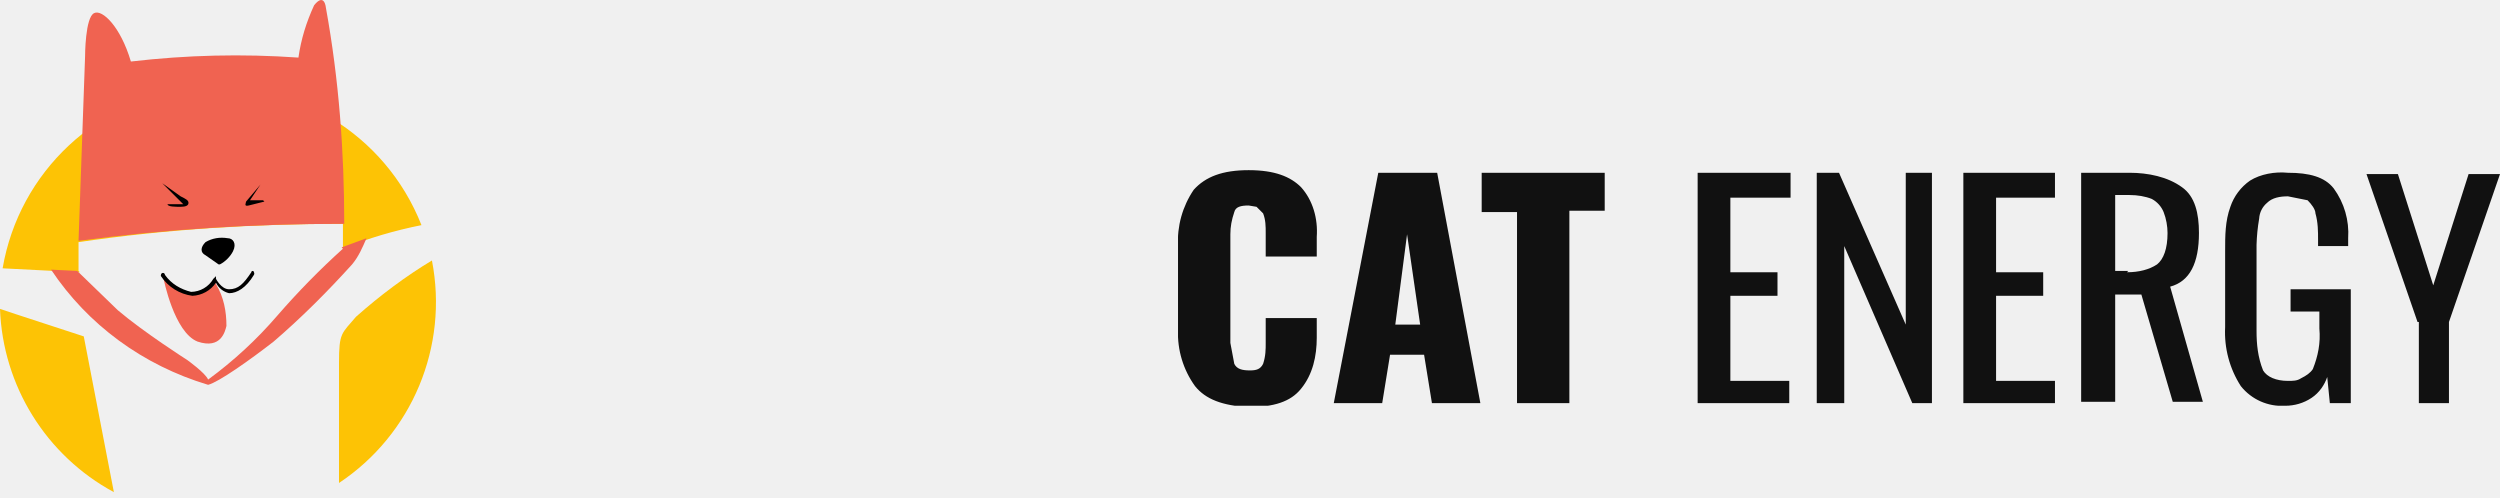
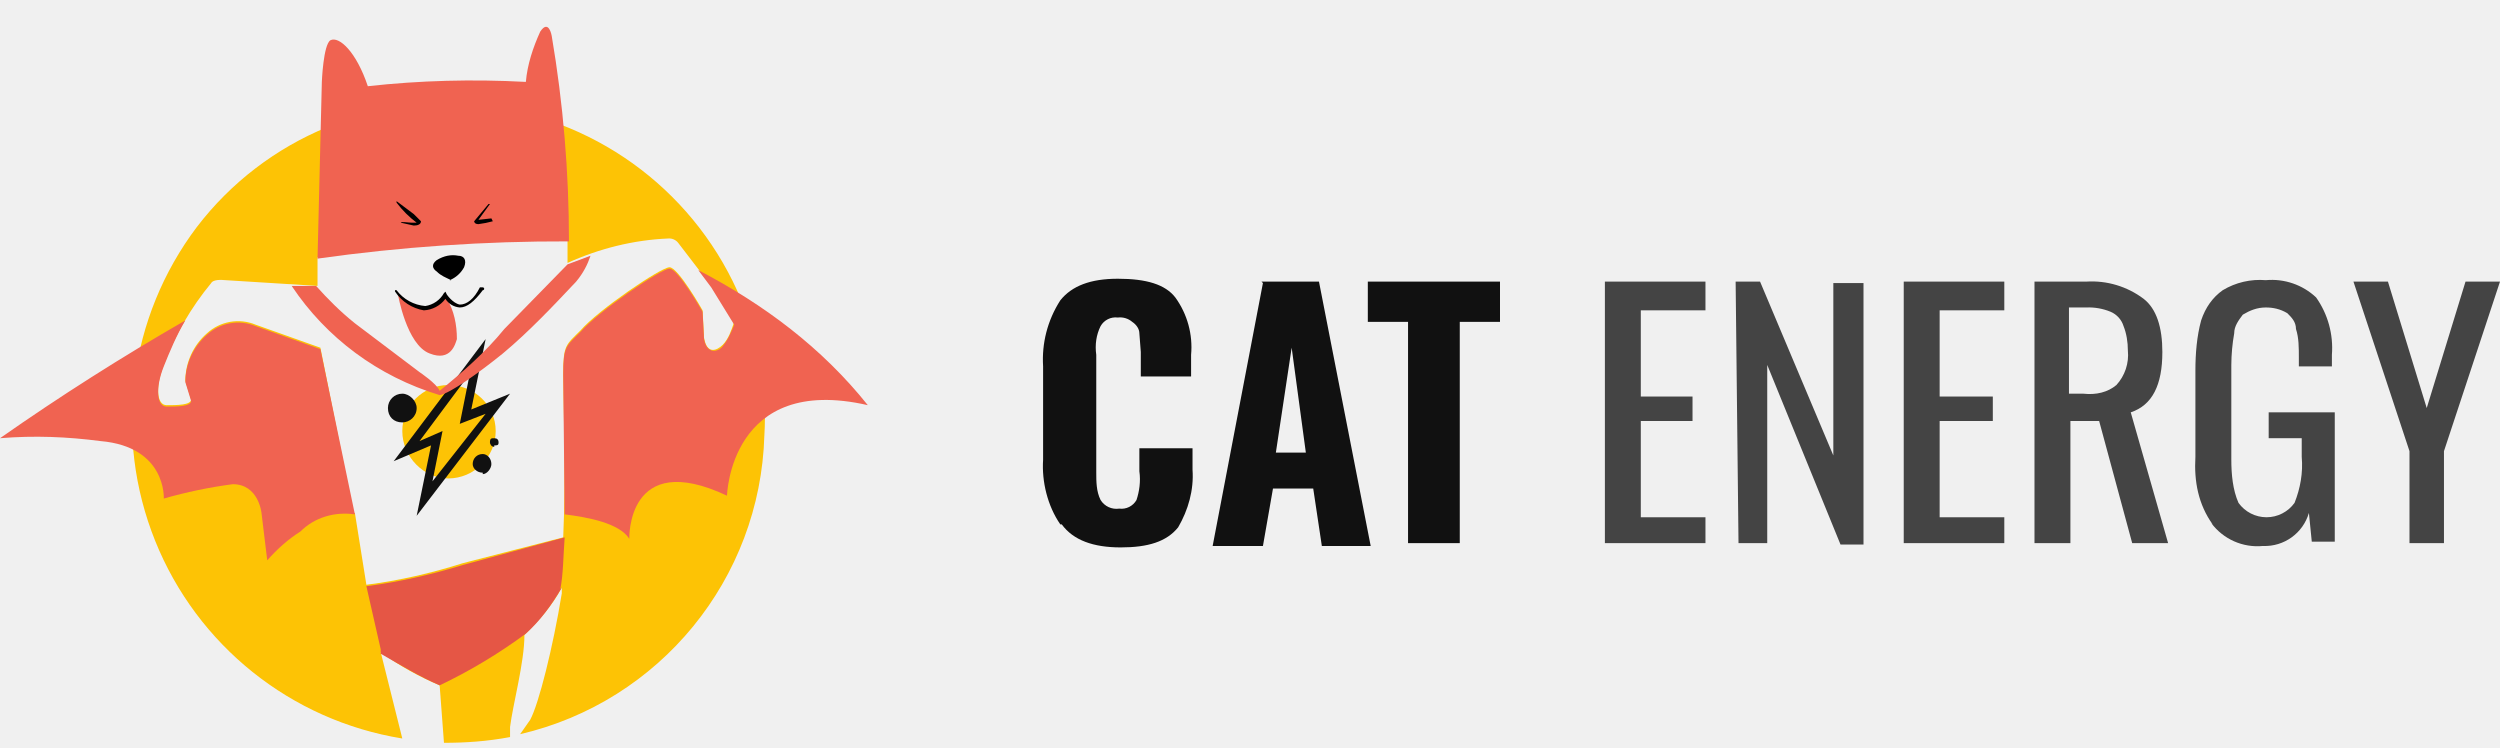
- <svg xmlns="http://www.w3.org/2000/svg" width="191" height="38" fill="none">
+ <svg xmlns="http://www.w3.org/2000/svg" width="174" height="52" fill="none">
  <g clip-path="url(#clip0)">
-     <path d="M6 20.7v-2.2c6.8-1 13.5-1.4 20.2-1.4V19c1.9-.8 4-1.4 6-1.8a16.7 16.7 0 00-32 3.3l5.9.3zM27.2 24.2c-1.1 1.3-1.3 1.2-1.3 3.5v9.2a16.6 16.6 0 007.1-17c-2 1.2-4 2.7-5.8 4.3zM6.4 25.7L1.2 24 0 23.6a16.6 16.6 0 008.7 14L6.4 25.7z" fill="#FDC305" />
-     <path d="M26.3 17.1c0-5.5-.4-11-1.4-16.5 0 0-.1-1.2-.9-.2-.6 1.3-1 2.6-1.2 4-4.3-.3-8.5-.2-12.8.3C9.2 2 7.8.7 7.2 1c-.7.3-.7 3.3-.7 3.3L6 18.4c6.7-.9 13.4-1.3 20.2-1.3z" fill="#F06351" />
-     <path d="M12.4 14l1.4 1c.4.2.6.3.6.5s-.2.3-.6.3c-.4 0-1 0-1-.2H14L12.4 14zM19.9 14.1l-1.1 1.3c0 .1-.2.4.2.3l1.2-.3-.1-.1h-1l.8-1.2s.1-.1 0 0zM16.8 20.2c.4-.2.8-.6 1-1 .3-.6 0-1-.4-1-.6-.1-1.2 0-1.7.3-.4.4-.4.8 0 1l1 .7z" fill="#000" />
-     <path d="M16.4 21.4a2 2 0 01-.5.7c-.3.2-.6.3-1 .3-.5 0-1 0-1.5-.4l-.5-.4a1 1 0 00-.4-.3s.8 4.1 2.6 4.8c1.8.6 2.1-.8 2.2-1.2 0-1.1-.2-2.2-.8-3.2l-.1-.3z" fill="#F06351" />
-     <path d="M14.7 22.6a3.4 3.4 0 01-2.4-1.5.1.1 0 010-.1.1.1 0 01.3 0c.5.7 1.2 1.1 2 1.3a2 2 0 001.7-1l.2-.2v.2s.4.8 1 .8c.7 0 1.1-.4 1.7-1.3a.1.1 0 01.2 0 .2.2 0 010 .2c-.6 1-1.3 1.4-1.9 1.4a1.5 1.5 0 01-1-.8 2.3 2.3 0 01-1.8 1z" fill="#000" />
-     <path d="M26.2 19a58.6 58.6 0 00-5 5.1 31.6 31.6 0 01-5.3 4.9c-.2-.5-1.6-1.5-1.6-1.5S11 25.4 9 23.7l-3.1-3-2-.1c2.8 4.2 7 7.3 12 8.8.8-.2 3.2-1.9 5-3.3 2.1-1.8 4.1-3.8 6-5.9.5-.6.8-1.3 1.1-2l-1.9.7z" fill="#F06351" />
-   </g>
-   <g clip-path="url(#clip1)" fill="#111">
-     <path d="M91.3 29.5a6.9 6.9 0 01-1.3-4.3v-6.4a7 7 0 011.2-4.3c.9-1 2.2-1.5 4.2-1.5s3.2.5 4 1.3c.9 1 1.3 2.4 1.2 3.8v1.5h-3.9v-1.8c0-.5 0-1-.2-1.5l-.5-.5-.6-.1c-.6 0-1 .1-1.1.5-.2.6-.3 1.1-.3 1.7v8.3l.3 1.6c.2.4.6.5 1.2.5.5 0 .8-.1 1-.5.2-.6.2-1.1.2-1.6v-1.9h3.9v1.5c0 1.4-.3 2.8-1.2 3.9-.8 1-2.1 1.4-4 1.4-2-.1-3.3-.6-4.1-1.6zM105.3 13.2h4.5l3.3 17.6h-3.7l-.6-3.7h-2.6l-.6 3.7h-3.7l3.4-17.6zm3.2 11.6l-1-6.9-.9 6.9h1.9zM115.8 16.2h-2.6v-3h9.4v2.9h-2.7v14.7h-4V16.2zM129.8 13.2h7v1.9h-4.6v5.7h3.6v1.8h-3.6v6.5h4.5v1.7h-7V13.2zM138.8 13.2h1.7l5.1 11.6V13.2h2v17.6h-1.5l-5.2-12v12h-2.1V13.2zM150 13.2h7v1.9h-4.5v5.7h3.6v1.8h-3.6v6.5h4.5v1.7h-7V13.2zM159 13.2h3.7c1.4 0 2.9.3 4 1.1 1 .7 1.3 2 1.3 3.5 0 2.3-.7 3.7-2.2 4.1l2.5 8.8H166l-2.4-8.2h-2v8.2H159V13.2zm3.5 7.6c.9 0 1.7-.2 2.3-.6.5-.4.8-1.2.8-2.4 0-.5-.1-1.1-.3-1.6a2 2 0 00-.9-1c-.5-.2-1.1-.3-1.7-.3h-1.1v5.8h1zM171.2 29.5A7.6 7.6 0 01170 25v-5.8c0-1.2 0-2.3.4-3.4a4 4 0 011.5-2c.8-.5 1.9-.7 2.9-.6 1.6 0 2.8.3 3.5 1.2a5.8 5.8 0 011.1 3.8v.6h-2.3v-.5c0-.6 0-1.3-.2-2 0-.3-.3-.7-.6-1l-1.5-.3c-.6 0-1.2.1-1.6.5a1.7 1.7 0 00-.6 1.2 14 14 0 00-.2 2v6.6c0 1 .1 2 .5 3 .3.5 1 .8 1.9.8.4 0 .7 0 1-.2.4-.2.7-.4.9-.7.4-1 .6-2 .5-3.1v-1.3H175v-1.7h4.6v8.7H178l-.2-2c-.2.6-.6 1.2-1.2 1.6-.6.4-1.3.6-2 .6a4 4 0 01-3.4-1.5zM184.7 24.6l-3.9-11.3h2.4l2.7 8.5 2.7-8.5h2.4l-3.9 11.3v6.2h-2.3v-6.2h-.1z" />
+     <path d="M51.6 20.9A22.2 22.2 0 0034 7.4a21.9 21.9 0 00-20.3 8.4A22.4 22.4 0 0028 51.4l-1.5-6c1.4 1 2.7 1.7 4.1 2.3l.3 4c1.5 0 3-.1 4.6-.4v-.7c.2-1.6 1-4.5 1-6.4 1-1 1.9-2 2.6-3.3v.4c-.6 3.7-1.6 7.7-2.2 8.8l-.7 1a22 22 0 0017-20.8c.2-3.2-.4-6.5-1.6-9.4zM50.3 24c-.4.4-1.1.7-1.3-.5l-.1-1.9s-1.7-3-2.3-3c-.6 0-5 3-6.2 4.4-1 1-1.2 1-1.2 3 0 1.5.2 7 0 11.4l-7 1.8c-2.2.7-4.4 1.2-6.7 1.5l-.8-5h-.1l-2.3-11.5-4.5-1.6a3.2 3.2 0 00-3.4.6 4.4 4.4 0 00-1.5 3.3l.4 1.3c0 .4-1 .4-1.7.4s-.8-1.3-.2-2.8a19.9 19.9 0 013.3-5.7s.1-.3 1-.2l6.4.4v-2a122 122 0 0117.4-1.2v1.6c2.2-1 4.6-1.6 7-1.7a.8.8 0 01.7.3l2.3 3 1.6 2.5c-.2.6-.4 1.2-.8 1.6z" fill="#FDC305" />
+     <path d="M48.6 18.8l.9 1.2 1.6 2.6c-.2.5-.4 1-.8 1.5-.3.4-1.1.6-1.3-.5l-.1-1.9s-1.7-3-2.3-3c-.6 0-5 3-6.2 4.4-1 1-1.2 1-1.2 3l.1 9.7c1.6.2 3.8.6 4.5 1.7 0 0-.2-6.3 6.8-3 0 0 .2-8.5 9.8-6.3-3.2-4-7.2-7-11.8-9.4zM39.6 16.8c0-4.8-.4-9.6-1.2-14.3 0 0-.2-1.2-.8-.3-.5 1.1-.9 2.3-1 3.5-3.7-.2-7.4-.1-11 .3-.8-2.4-2-3.5-2.6-3.2-.5.3-.6 2.9-.6 2.9L22.1 18a122 122 0 0117.5-1.2z" fill="#F06351" />
+     <path d="M39 41c.2-1 .2-2.2.3-3.6l-7 1.9c-2.3.7-4.5 1.2-6.8 1.5l1 4.4v.3c1.4.8 2.7 1.6 4.1 2.2 2.1-1 4.1-2.2 6-3.6 1-.9 1.8-2 2.5-3.2z" fill="#E55645" />
+     <path d="M27.6 14l1.2.9.5.5c0 .2-.2.3-.5.3l-.9-.2c0-.1.5 0 .8 0h.3a7 7 0 01-1.4-1.4zM34 14.2l-1 1.2s0 .2.3.2a7 7 0 001-.2l-.1-.2-.9.1.8-1.1s0-.1 0 0zM31.3 19.5a2 2 0 001-.9c.2-.5 0-.8-.4-.8-.5-.1-1 0-1.5.3-.4.3-.3.6 0 .8.3.3.6.4 1 .6z" fill="#000" />
+     <path d="M31 20.6c0 .2-.2.4-.4.5-.2.2-.5.3-.8.3-.5 0-1 0-1.4-.3l-.4-.4-.3-.2s.6 3.5 2.2 4.1c1.5.6 1.8-.7 1.9-1 0-1-.2-2-.7-2.8v-.2z" fill="#F06351" />
+     <path d="M29.5 21.6a3 3 0 01-2-1.3.1.1 0 010-.1.1.1 0 01.1 0 2.8 2.8 0 002 1.1 1.8 1.8 0 001.3-.9l.1-.1.1.2s.4.6.9.7c.5 0 1-.4 1.4-1.2h.2a.1.1 0 010 .2c-.6.8-1.1 1.2-1.6 1.2a1.3 1.3 0 01-1-.6 2 2 0 01-1.5.8z" fill="#000" />
+     <path d="M31.2 33.3c1.8 0 3.3-1.5 3.3-3.3 0-1.8-1.5-3.2-3.3-3.2A3.2 3.2 0 0028 30c0 1.8 1.5 3.3 3.2 3.3z" fill="#FDC305" />
+     <path d="M35.5 27.4l-2.7 1.1 1-4.9-6.4 8.5L30 31l-1 4.9 6.5-8.5zm-6.3 3.3l3.5-4.7-.7 3.5 1.8-.7-3.7 4.7.7-3.5-1.6.7zM28 29.4c.5 0 1-.4 1-1 0-.5-.5-1-1-1a1 1 0 00-1 1c0 .6.4 1 1 1zM33.6 33c.3 0 .6-.4.6-.7 0-.4-.3-.7-.6-.7-.4 0-.7.3-.7.7 0 .3.3.6.7.6zM34.4 31c.2 0 .3 0 .3-.2s-.1-.3-.3-.3c-.2 0-.3 0-.3.3 0 .1.1.3.3.3z" fill="#111" />
+     <path d="M39.5 18.4l-4.4 4.5c-1.3 1.6-2.9 3-4.5 4.3-.2-.5-1.4-1.3-1.4-1.3l-4.5-3.4c-1-.8-1.9-1.7-2.7-2.6h-1.7c2.4 3.6 6 6.3 10.3 7.6.7-.1 2.8-1.6 4.4-2.9 1.8-1.5 3.5-3.3 5.1-5 .5-.6.8-1.2 1-1.8l-1.6.6zM22.3 24.3l-4.5-1.6a3.2 3.2 0 00-3.4.6 4.4 4.4 0 00-1.5 3.3l.4 1.3c0 .4-1 .4-1.7.4s-.8-1.3-.2-2.8c.4-1 .9-2.2 1.5-3.2A172 172 0 000 30.5c2.4-.2 4.7-.1 7 .2 4.6.4 4.4 4 4.4 4a33 33 0 014.8-1c1.8 0 2 2 2 2l.4 3.3c.7-.8 1.5-1.5 2.3-2 1-1 2.4-1.4 3.8-1.2l-2.4-11.5z" fill="#F06351" />
+     <path d="M73.8 36.5c-.9-1.3-1.3-3-1.2-4.5v-6.5c-.1-1.6.3-3.2 1.2-4.6.8-1 2.1-1.5 4-1.5 2 0 3.3.4 4 1.3a5.9 5.9 0 011.1 4v1.5h-3.5v-1.7l-.1-1.3c0-.3-.2-.6-.5-.8a1.3 1.3 0 00-1-.3 1.2 1.2 0 00-1.2.6c-.3.6-.4 1.3-.3 2v8.2c0 .6 0 1.3.3 1.9a1.3 1.3 0 001.3.6 1.2 1.2 0 001.2-.6c.2-.6.3-1.3.2-2v-1.6H83v1.5c.1 1.4-.3 2.8-1 4-.8 1-2.1 1.4-4 1.4s-3.3-.5-4.1-1.6zM87.8 19.6h4L95.4 38H92l-.6-4h-2.8l-.7 4h-3.5l3.5-18.3zm3.1 12l-1-7.4-1.1 7.3h2.1zM98 22.4h-2.8v-2.8h9.2v2.8h-2.8v15.4H98V22.4z" fill="#111" />
+     <path d="M111.7 19.6h7v2h-4.5v6h3.6v1.7h-3.6V36h4.5v1.8h-7V19.6zM120.7 19.6h1.8l5.1 12.1v-12h2.1v18.2h-1.6L123 25.4v12.4h-2l-.2-18.2zM132.5 19.6h7v2H135v6h3.7v1.7H135V36h4.5v1.8h-7V19.6zM141.6 19.6h3.6a6 6 0 014 1.2c.9.7 1.3 2 1.3 3.7 0 2.3-.7 3.7-2.2 4.2l2.6 9.1h-2.5l-2.3-8.5h-2v8.5h-2.5V19.6zm3.4 7.8c.9.1 1.7-.1 2.3-.6a3.1 3.1 0 00.8-2.4c0-.6-.1-1.2-.3-1.7a1.6 1.6 0 00-.9-1 4 4 0 00-1.7-.3H144v6h1zM154 36.5c-1-1.4-1.3-3-1.2-4.7v-6c0-1.2.1-2.4.4-3.5.3-.9.8-1.6 1.5-2.1a5 5 0 013-.7 4.5 4.5 0 013.5 1.2 6.1 6.1 0 011.1 4v.8H160v-.6c0-.7 0-1.4-.2-2 0-.5-.3-.8-.6-1.1-.5-.3-1-.4-1.5-.4-.6 0-1.1.2-1.6.5-.3.4-.6.8-.6 1.3a13 13 0 00-.2 2.2V32c0 1 .1 2.1.5 3a2.4 2.4 0 003.9 0c.4-1 .6-2.1.5-3.2v-1.3h-2.3v-1.8h4.6v9h-1.6l-.2-2a3.2 3.2 0 01-3.2 2.3 4 4 0 01-3.6-1.6zM167.7 31.4l-3.9-11.8h2.4l2.7 8.8 2.7-8.8h2.4l-3.9 11.8v6.4h-2.4v-6.4z" fill="#444" />
  </g>
  <defs>
    <clipPath id="clip0">
-       <path fill="#fff" d="M0 0h33.3v37.6H0z" />
-     </clipPath>
-     <clipPath id="clip1">
-       <path fill="#fff" transform="translate(90 13)" d="M0 0h101v18H0z" />
+       <path fill="#fff" d="M0 0h174v51.7H0z" />
    </clipPath>
  </defs>
</svg>
